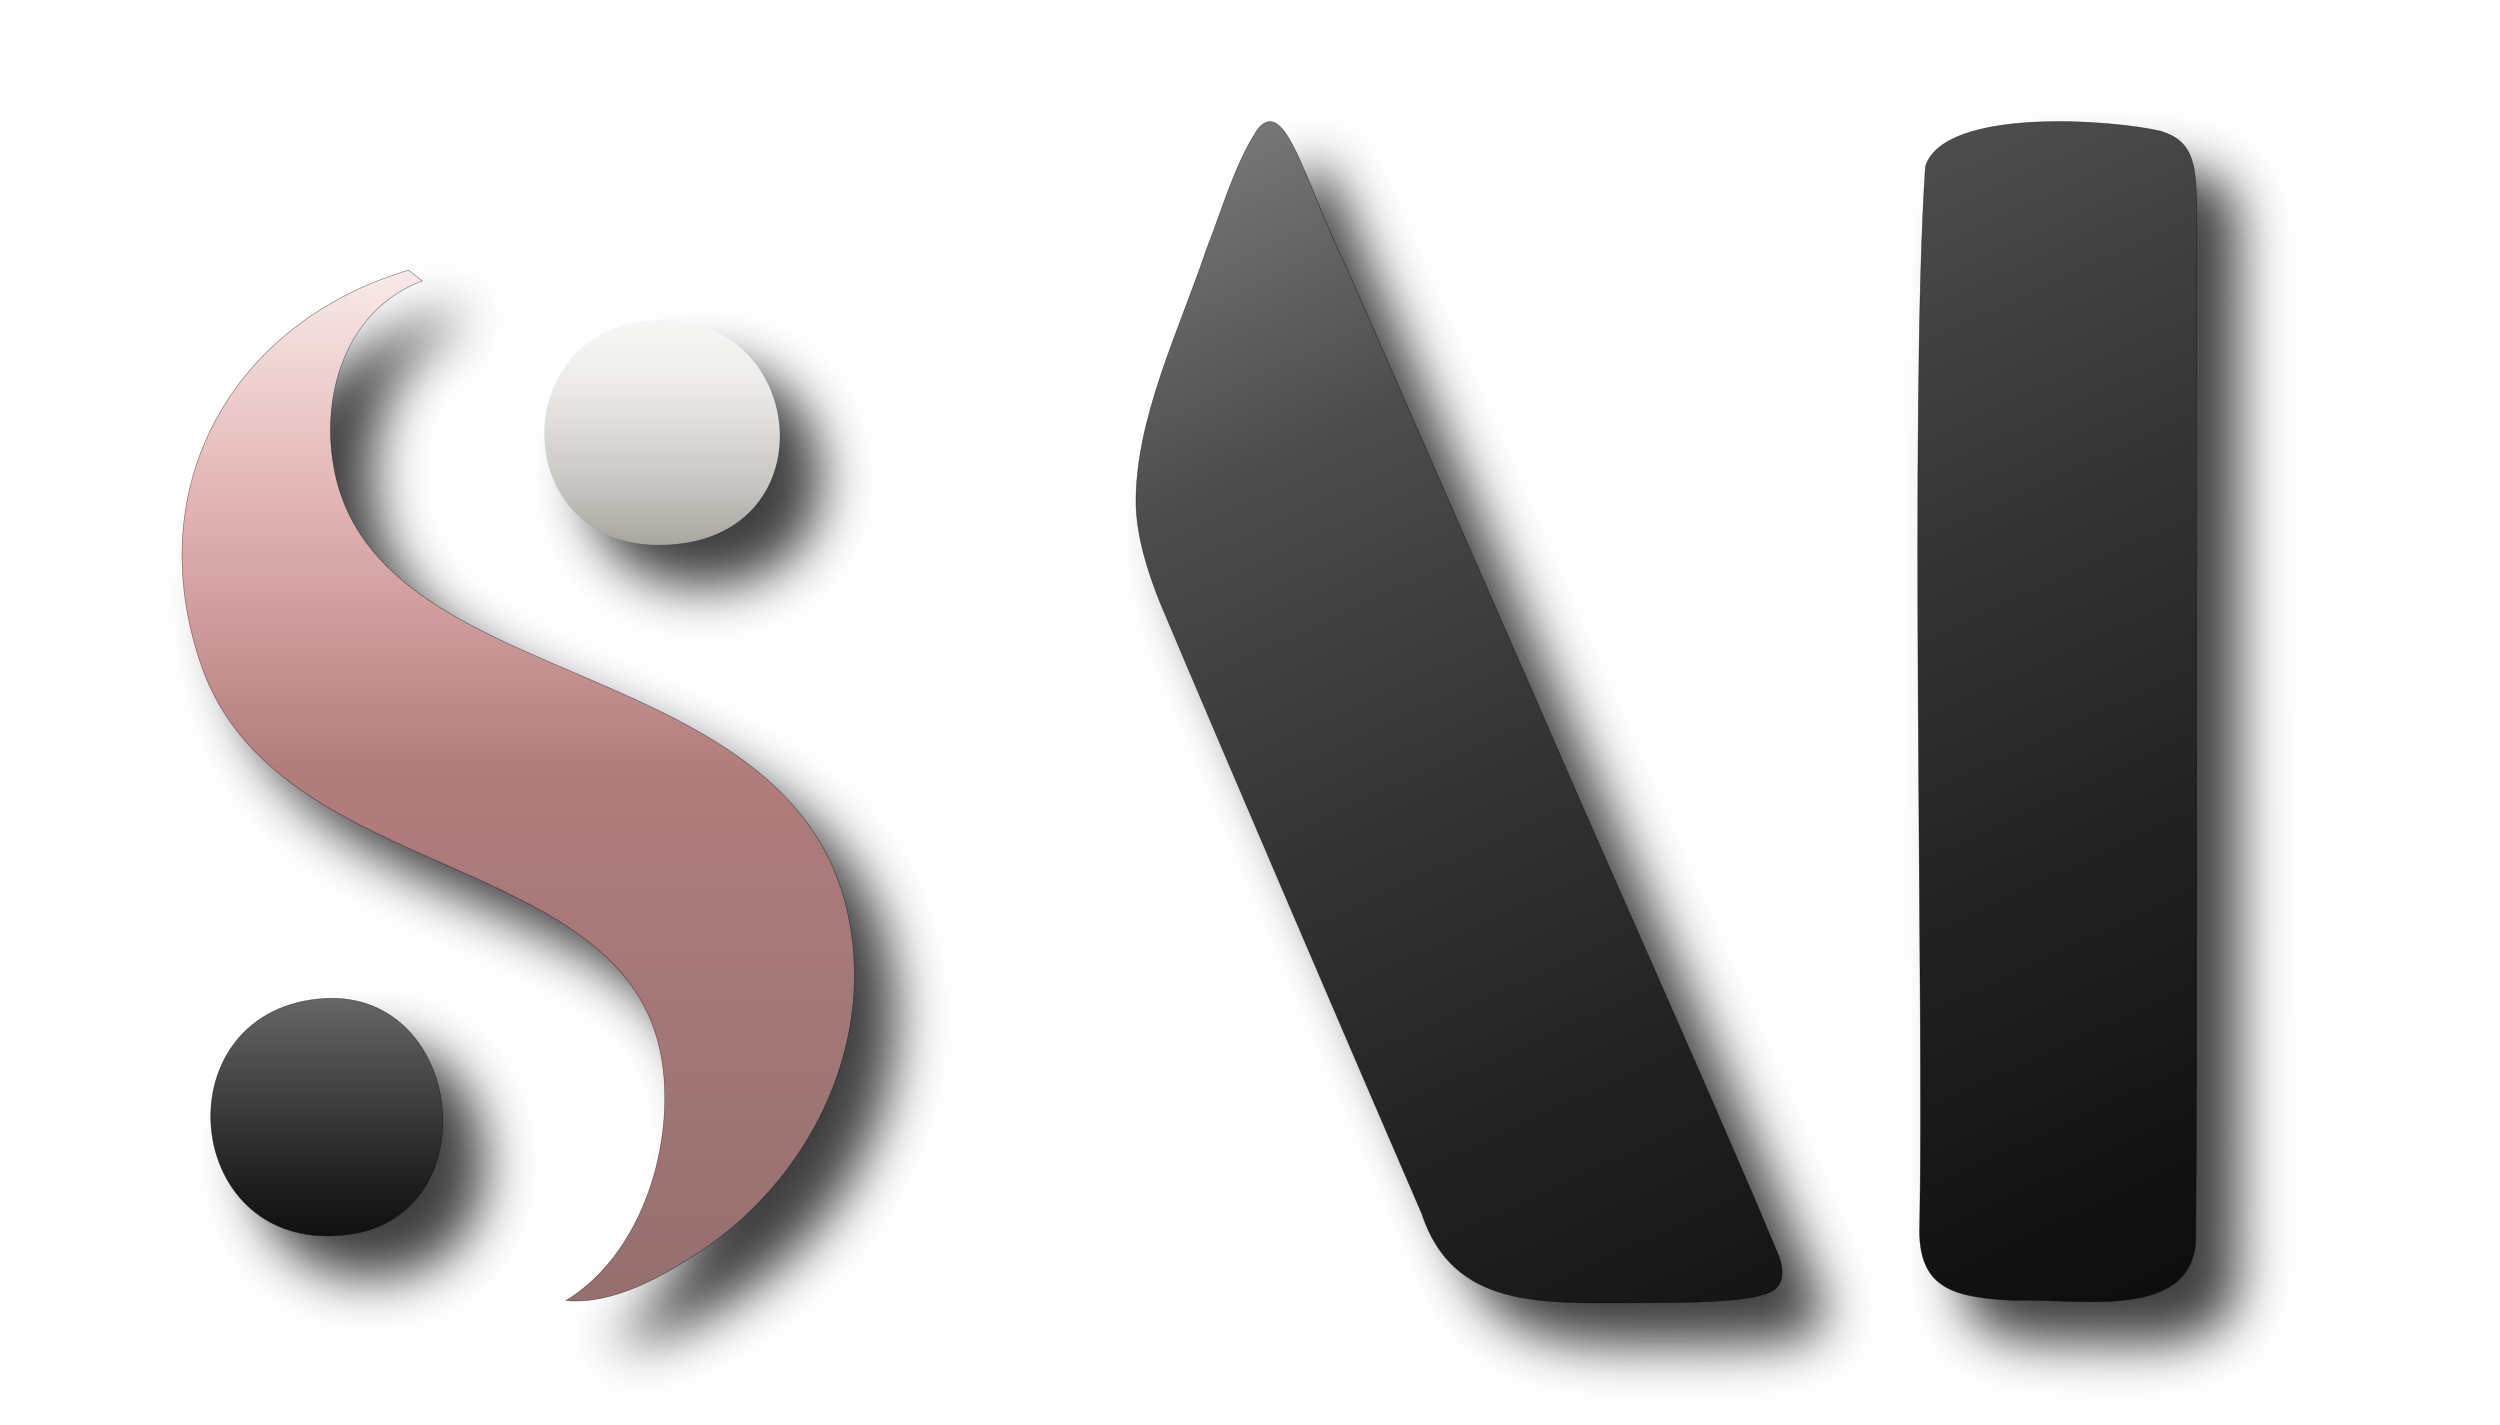
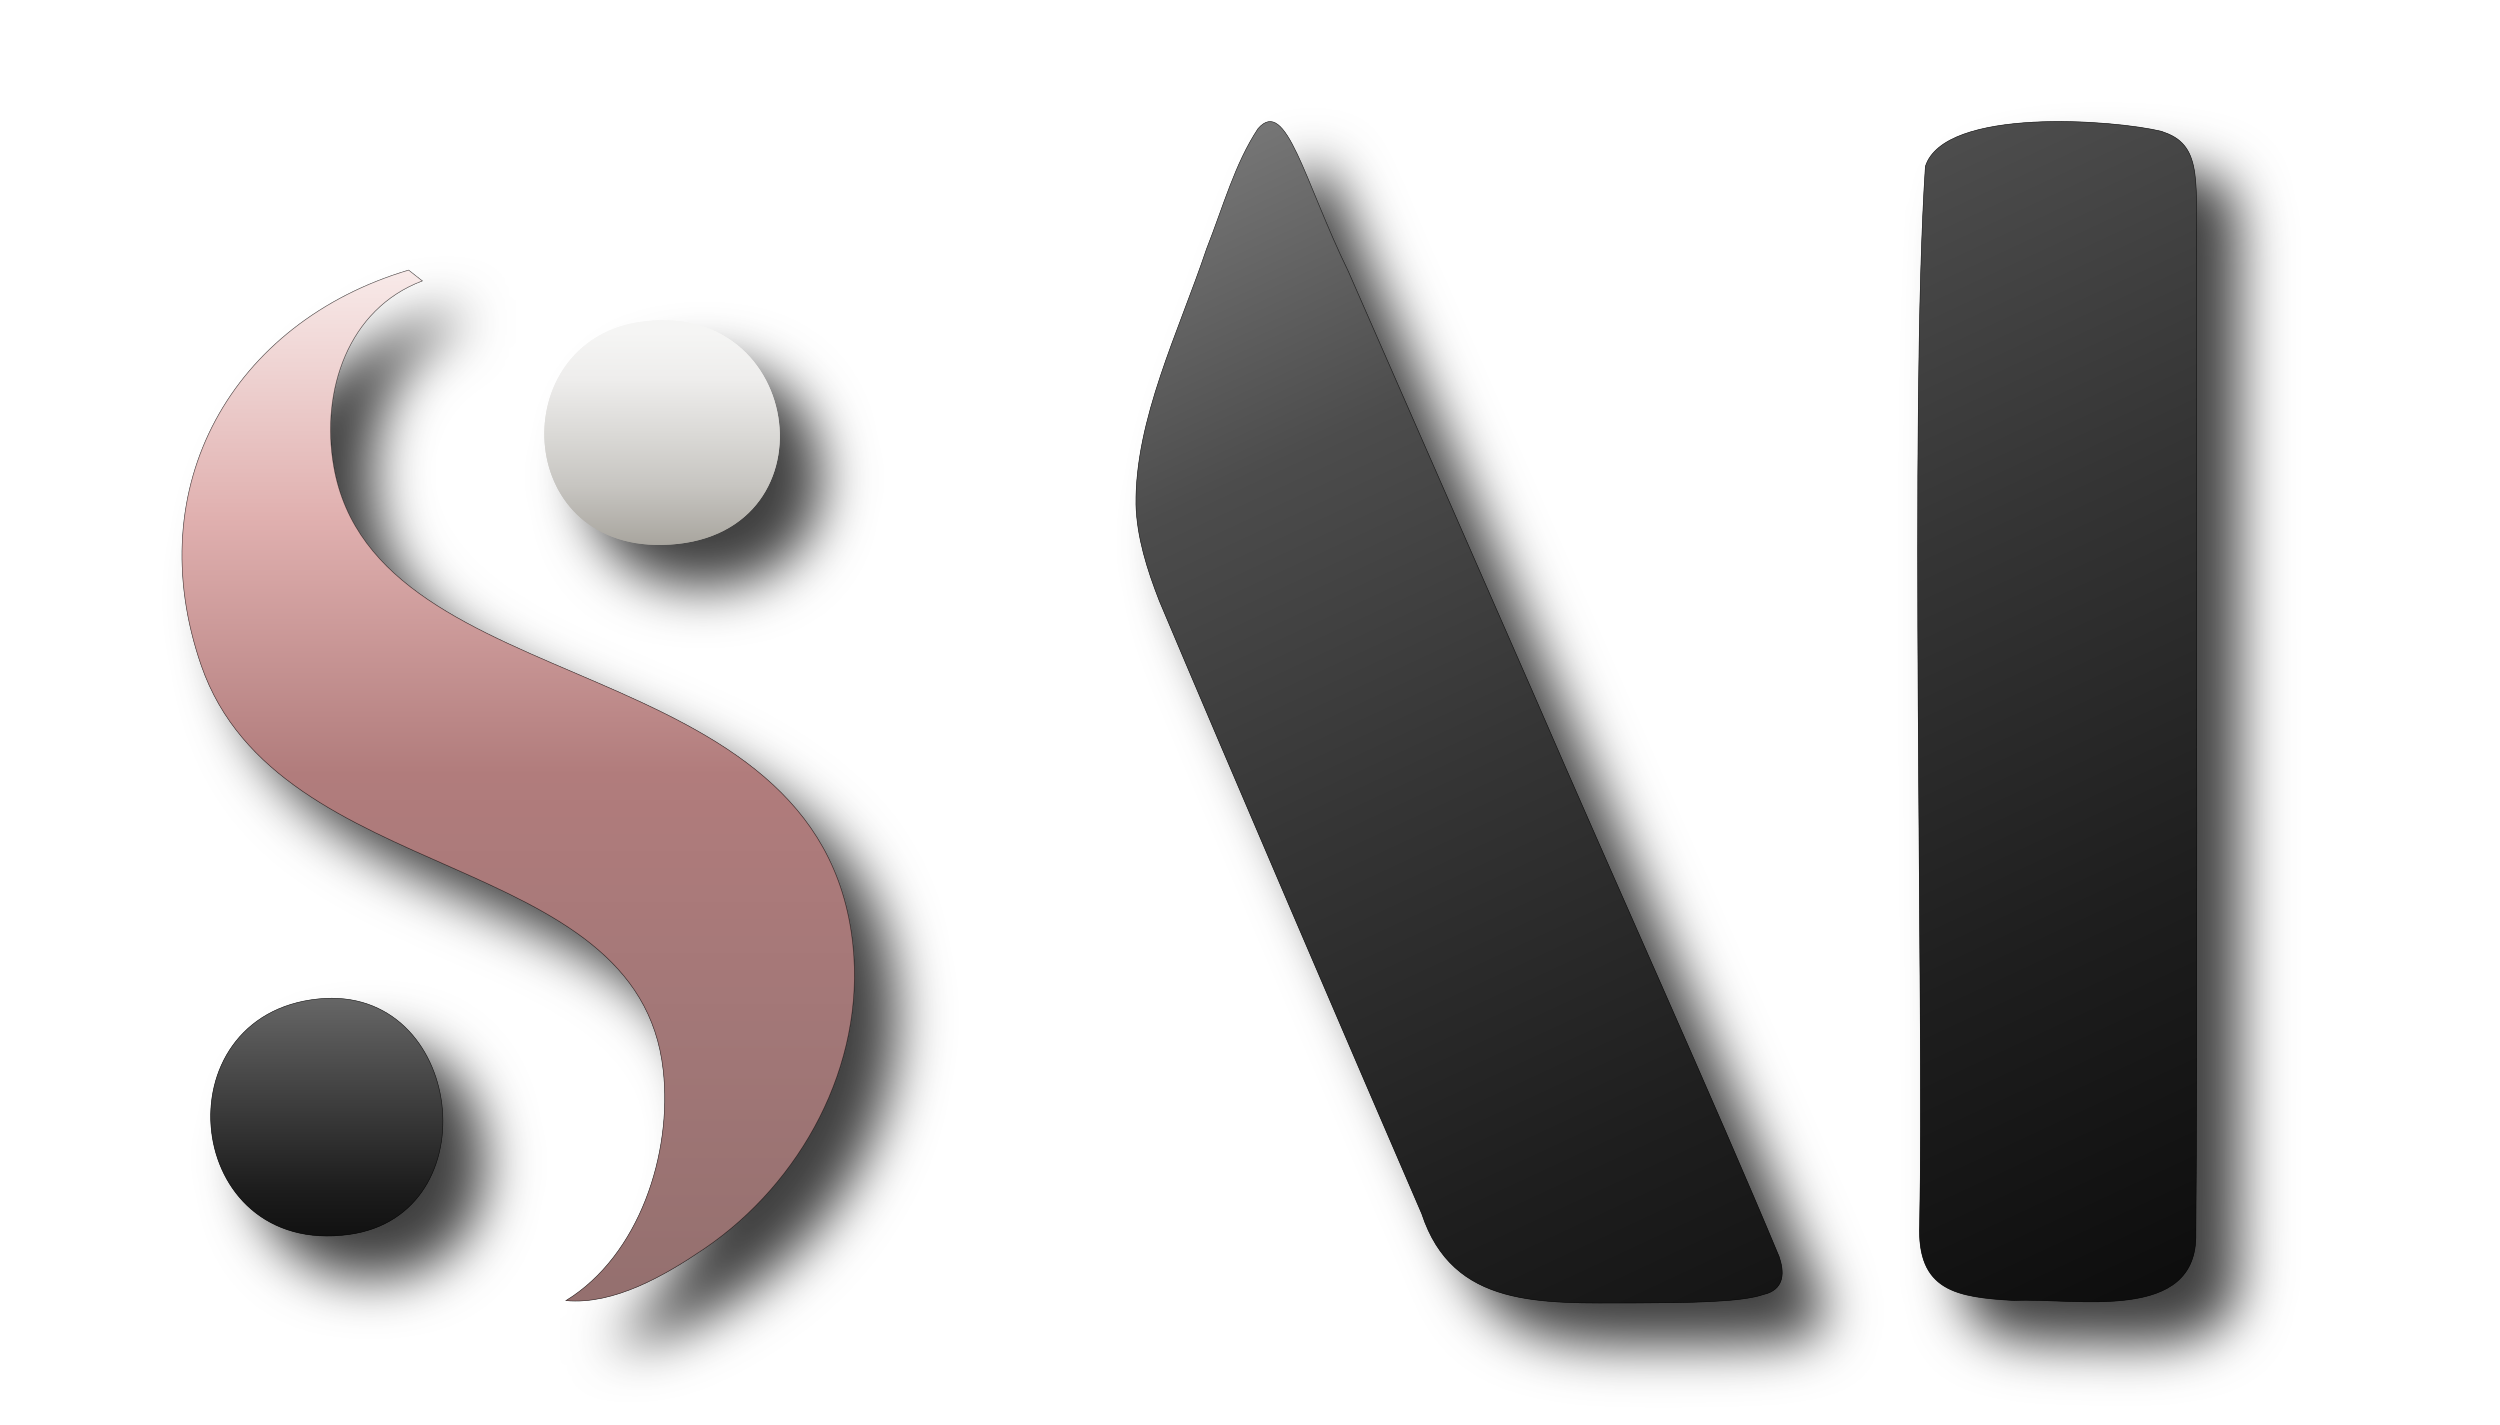
- <svg xmlns="http://www.w3.org/2000/svg" id="Layer_1" version="1.1" viewBox="-30 -20 412.64 235.12">
+ <svg xmlns="http://www.w3.org/2000/svg" id="SotsiaalAI_Logo" viewBox="-30 -20 412.64 235.12" shape-rendering="geometricPrecision" text-rendering="optimizeLegibility" image-rendering="optimizeQuality" role="img" aria-labelledby="title desc">
  <defs>
    <style>
      .st0 { fill: url(#linear-gradient2); }
-       .st0, .st1, .st2 {
-         stroke: #000;
-         stroke-miterlimit: 10;
-         stroke-opacity: .5;
-         stroke-width: .1px;
-       }
      .st1 { fill: url(#linear-gradient1); }
      .st2 { fill: url(#linear-gradient); }
      .st3 { fill: url(#linear-gradient3); }
+ 
+       /* ülemise (põhi)koopia jaoks: eemaldame halo */
+       .no-stroke .st0,
+       .no-stroke .st1,
+       .no-stroke .st2 { stroke: none; }
+ 
+       /* algne stroke, kui kuskil mujal vaja */
+       .with-stroke .st0, .with-stroke .st1, .with-stroke .st2 {
+         stroke: #000; stroke-miterlimit: 10; stroke-opacity: .5; stroke-width: .1px;
+       }
    </style>
    <linearGradient id="linear-gradient" x1="23.93" y1="53.23" x2="23.93" y2="13.99" gradientTransform="translate(0 198) scale(1 -1)" gradientUnits="userSpaceOnUse">
      <stop offset="0" stop-color="#666" />
      <stop offset=".5" stop-color="#383838" />
      <stop offset=".81" stop-color="#1c1c1c" />
      <stop offset="1" stop-color="#111" />
    </linearGradient>
    <linearGradient id="linear-gradient1" x1="-2357.07" y1="631.23" x2="-2357.07" y2="630.23" gradientTransform="translate(261643.52 107427.14) scale(110.98 -170.15)" gradientUnits="userSpaceOnUse">
      <stop offset="0" stop-color="#f9eceb" />
      <stop offset=".25" stop-color="#e0b0af" />
      <stop offset=".5" stop-color="#b17c7c" />
      <stop offset=".75" stop-color="#a27777" />
      <stop offset="1" stop-color="#95706f" />
    </linearGradient>
    <linearGradient id="linear-gradient2" x1="217" y1="-667.61" x2="319.18" y2="-886.81" gradientTransform="translate(0 -684) scale(1 -1)" gradientUnits="userSpaceOnUse">
      <stop offset="0" stop-color="#757575" />
      <stop offset=".21" stop-color="#4c4c4c" />
      <stop offset=".45" stop-color="#353535" />
      <stop offset=".73" stop-color="#1e1e1e" />
      <stop offset="1" stop-color="#0c0c0c" />
    </linearGradient>
    <linearGradient id="linear-gradient3" x1="79.28" y1="2706.86" x2="79.28" y2="2742.04" gradientTransform="translate(0 -2672)" gradientUnits="userSpaceOnUse">
      <stop offset="0" stop-color="#f5f5f4" />
      <stop offset=".22" stop-color="#eeedec" />
      <stop offset=".48" stop-color="#dad9d6" />
      <stop offset=".72" stop-color="#c7c5c1" />
      <stop offset="1" stop-color="#a8a59e" />
    </linearGradient>
    <filter id="aiShadow" filterUnits="userSpaceOnUse" x="-100" y="-80" width="455" height="295" color-interpolation-filters="sRGB">
      <feOffset in="SourceAlpha" dx="7" dy="7" result="off" />
      <feGaussianBlur in="off" stdDeviation="4.3" result="blur" />
      <feColorMatrix in="blur" type="matrix" values="0 0 0 0 0                 0 0 0 0 0                 0 0 0 0 0                 0 0 0 .75 0" result="shadow" />
      <feMerge>
        <feMergeNode in="shadow" />
        <feMergeNode in="SourceGraphic" />
      </feMerge>
    </filter>
+     <g id="logoShapes" class="with-stroke">
+       <path class="st2" d="M22.57,144.88c24.06-2.42,28.53,35.69,5,38.88-27.44,3.73-31.31-36.25-5-38.88Z" />
+       <path class="st1" d="M39.69,26.36c-12.26,4.64-16.78,18.13-14.62,30.58,6.83,39.48,80.51,29.4,85.7,79.06,2.07,19.86-8.55,39.22-24.54,50.1-6.48,4.42-14.88,9.28-22.8,8.57,12.09-7.44,17.57-24.24,16.05-38.01-4.05-36.82-63.52-30.11-76.25-66.81C-7.04,60.23,8.37,33.27,37.44,24.59l2.23,1.76Z" />
+       <path class="st0" d="M327.35,1.9c6.41,2.28,4.98,8.8,5.19,21.04v20.56c0,36.14.16,112.3-.11,140.07.37,14.89-19.71,10.6-30,11.08-9.49-.53-16.06-1.54-15.58-12.61.74-35.77-1.7-134.45.95-174.57,3.13-9.86,31.27-7.68,39-5.78l.53.21ZM261.16,193.63c-3.71,1.32-12.24,1.38-21.57,1.43-15.26,0-29.78.9-34.92-14.73-9.75-22.52-33.39-77.59-43.3-101.12-2.07-5.3-3.71-10.55-3.87-15.9-.16-14.1,7.05-28.51,11.66-42.24,2.76-7,4.66-14.04,8.48-19.82,4.66-5.41,7.63,8.69,14.89,23.53,10.33,23.53,20.09,45.84,30.79,70.22,13.3,30.74,29.84,67.25,40.33,92.42.85,2.49.9,5.09-2.01,6.09Z" />
+       <path class="st3" d="M75.38,33.18c27.75-4.37,32.82,36.21,3.92,36.76-24.7.47-25.74-33.32-3.92-36.76Z" />
+     </g>
  </defs>
  <g filter="url(#aiShadow)">
-     <path class="st2" d="M22.57,144.88c24.06-2.42,28.53,35.69,5,38.88-27.44,3.73-31.31-36.25-5-38.88h0Z" />
-     <path class="st1" d="M39.69,26.36c-12.26,4.64-16.78,18.13-14.62,30.58,6.83,39.48,80.51,29.4,85.7,79.06,2.07,19.86-8.55,39.22-24.54,50.1-6.48,4.42-14.88,9.28-22.8,8.57,12.09-7.44,17.57-24.24,16.05-38.01-4.05-36.82-63.52-30.11-76.25-66.81C-7.04,60.23,8.37,33.27,37.44,24.59l2.23,1.76h0v.03h.03v-.02h0Z" />
-     <path class="st0" d="M327.35,1.9c6.41,2.28,4.98,8.8,5.19,21.04v20.56c0,36.14.16,112.3-.11,140.07.37,14.89-19.71,10.6-30,11.08-9.49-.53-16.06-1.54-15.58-12.61.74-35.77-1.7-134.45.95-174.57,3.13-9.86,31.27-7.68,39-5.78l.53.21h.02,0ZM261.16,193.63c-3.71,1.32-12.24,1.38-21.57,1.43-15.26,0-29.78.9-34.92-14.73-9.75-22.52-33.39-77.59-43.3-101.12-2.07-5.3-3.71-10.55-3.87-15.9-.16-14.1,7.05-28.51,11.66-42.24,2.76-7,4.66-14.04,8.48-19.82,4.66-5.41,7.63,8.69,14.89,23.53,10.33,23.53,20.09,45.84,30.79,70.22,13.3,30.74,29.84,67.25,40.33,92.42.85,2.49.9,5.09-2.01,6.09l-.42.16h0l-.05-.05h-.01Z" />
-     <path class="st3" d="M75.38,33.18c27.75-4.37,32.82,36.21,3.92,36.76-24.7.47-25.74-33.32-3.92-36.76Z" />
+     <use href="#logoShapes" />
+   </g>
+   <g class="no-stroke" style="filter:none">
+     <use href="#logoShapes" />
  </g>
</svg>
